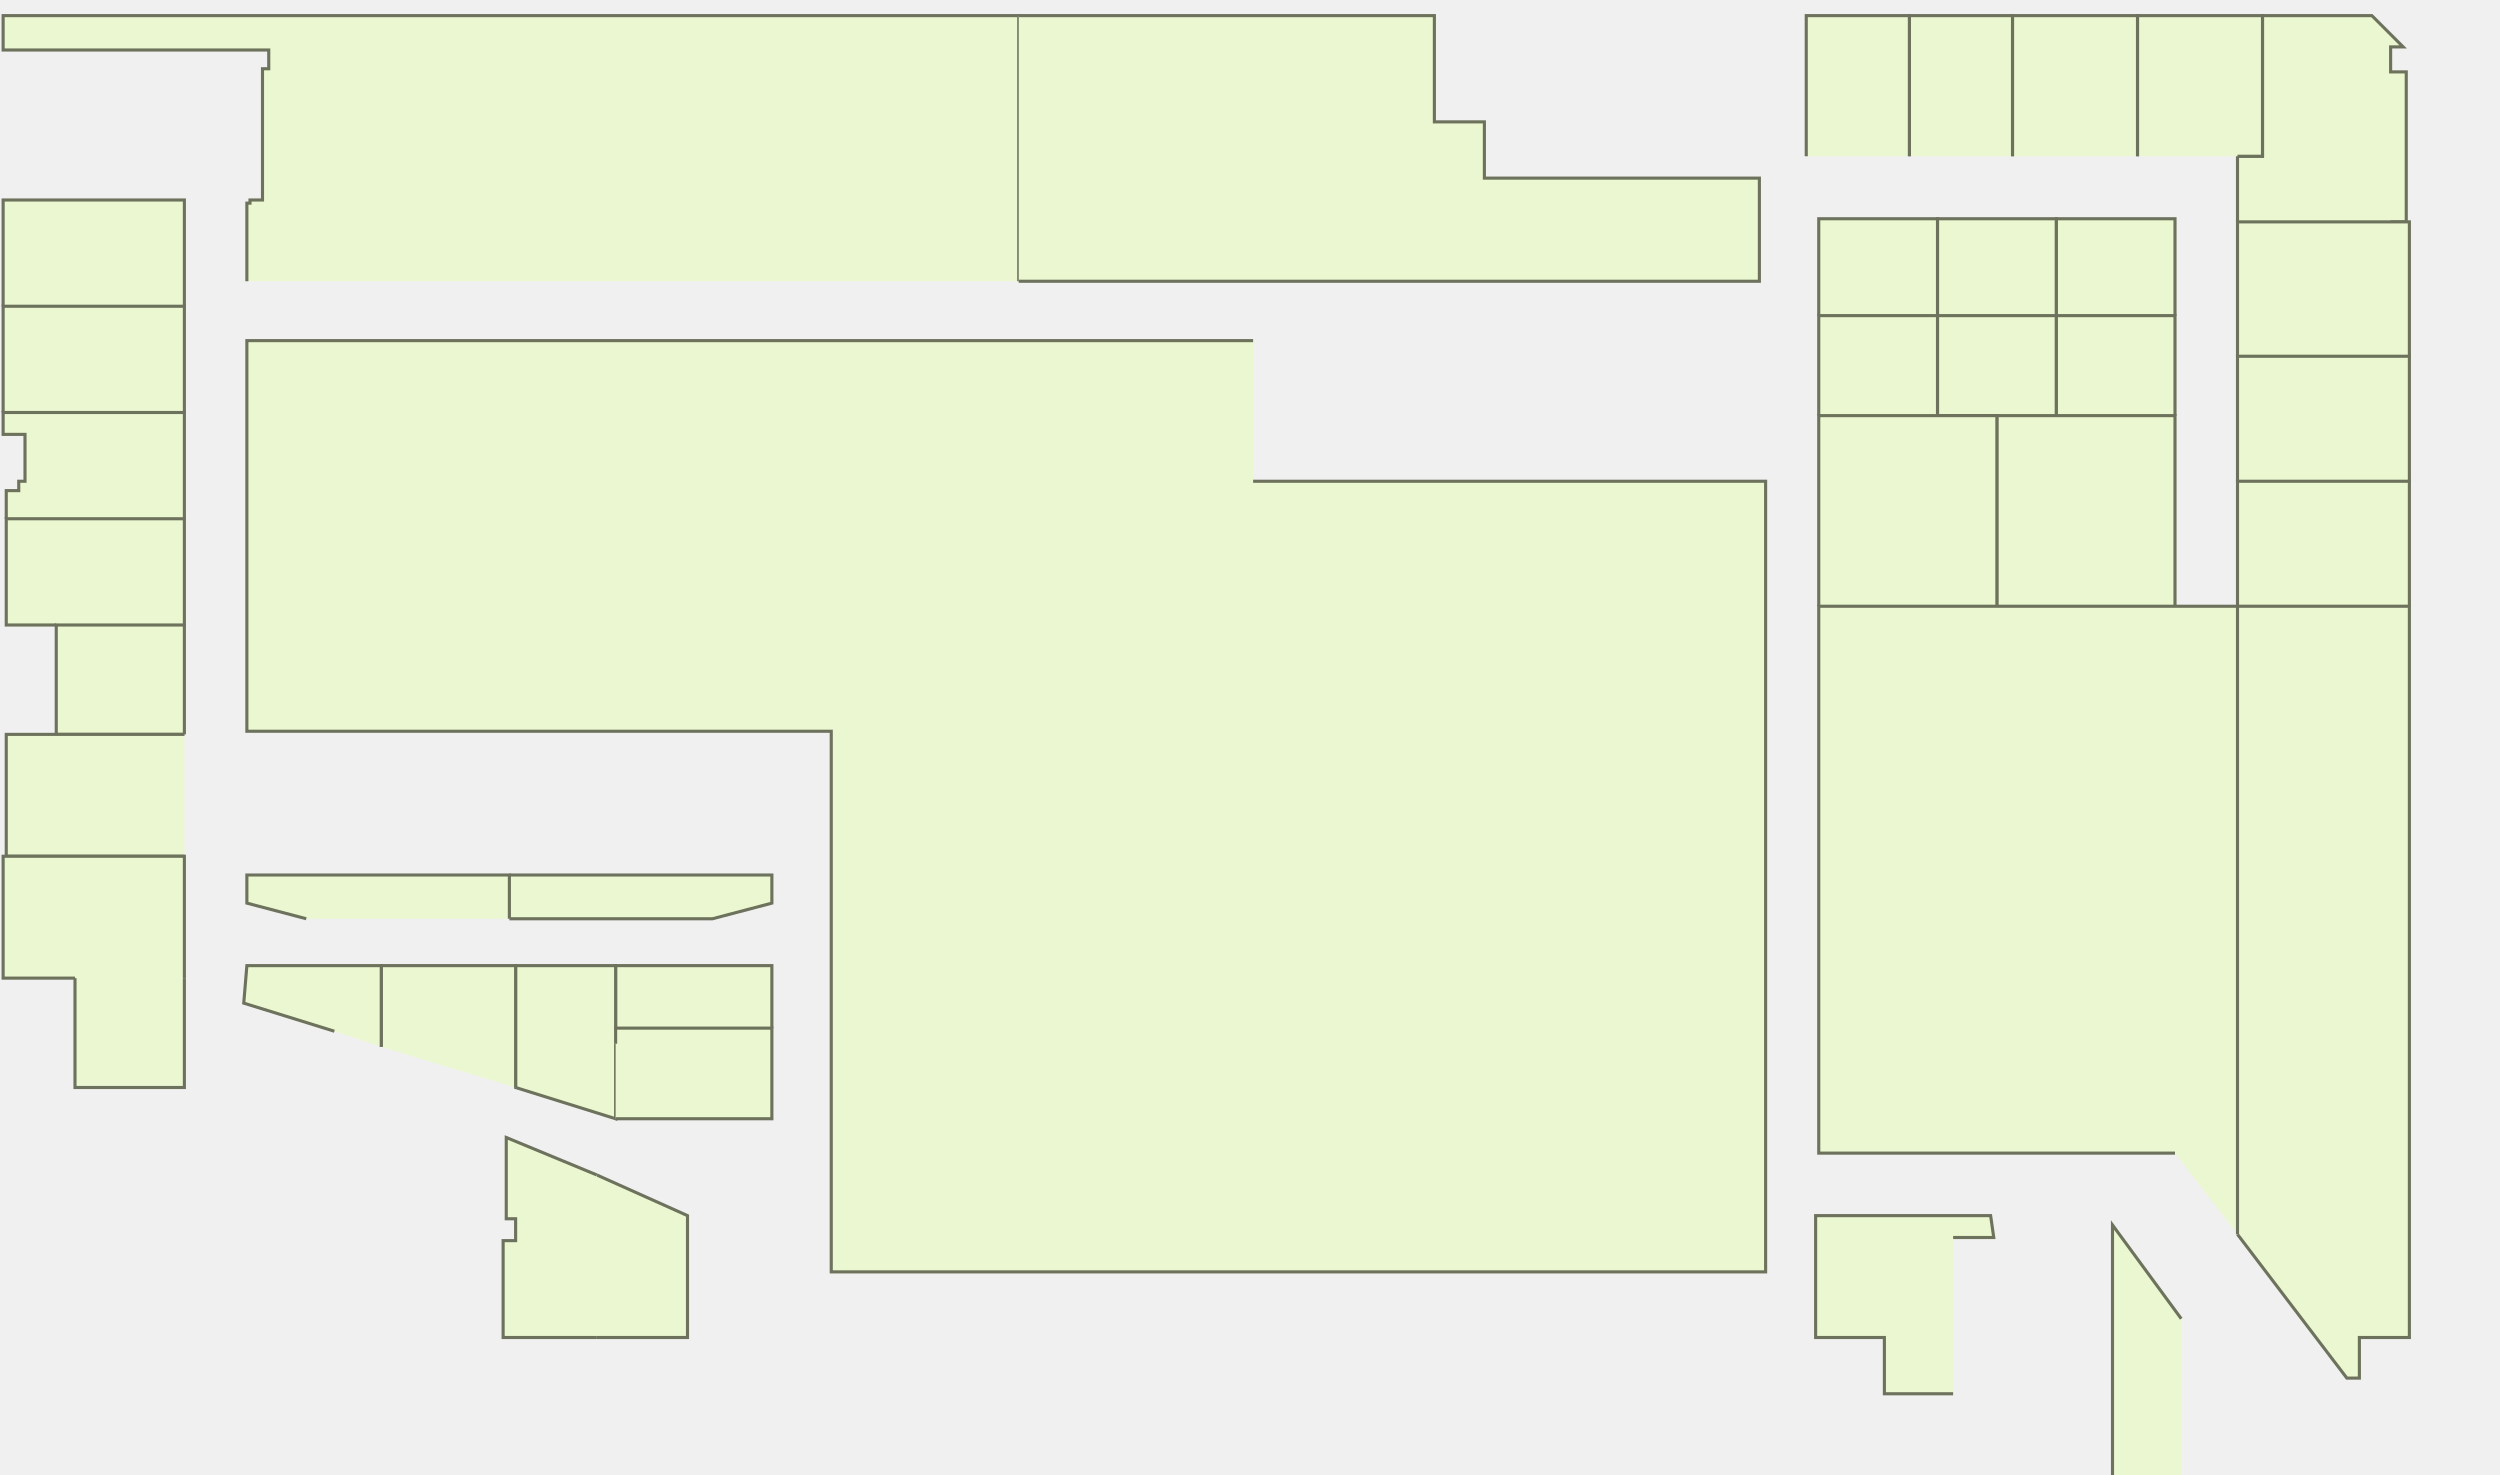
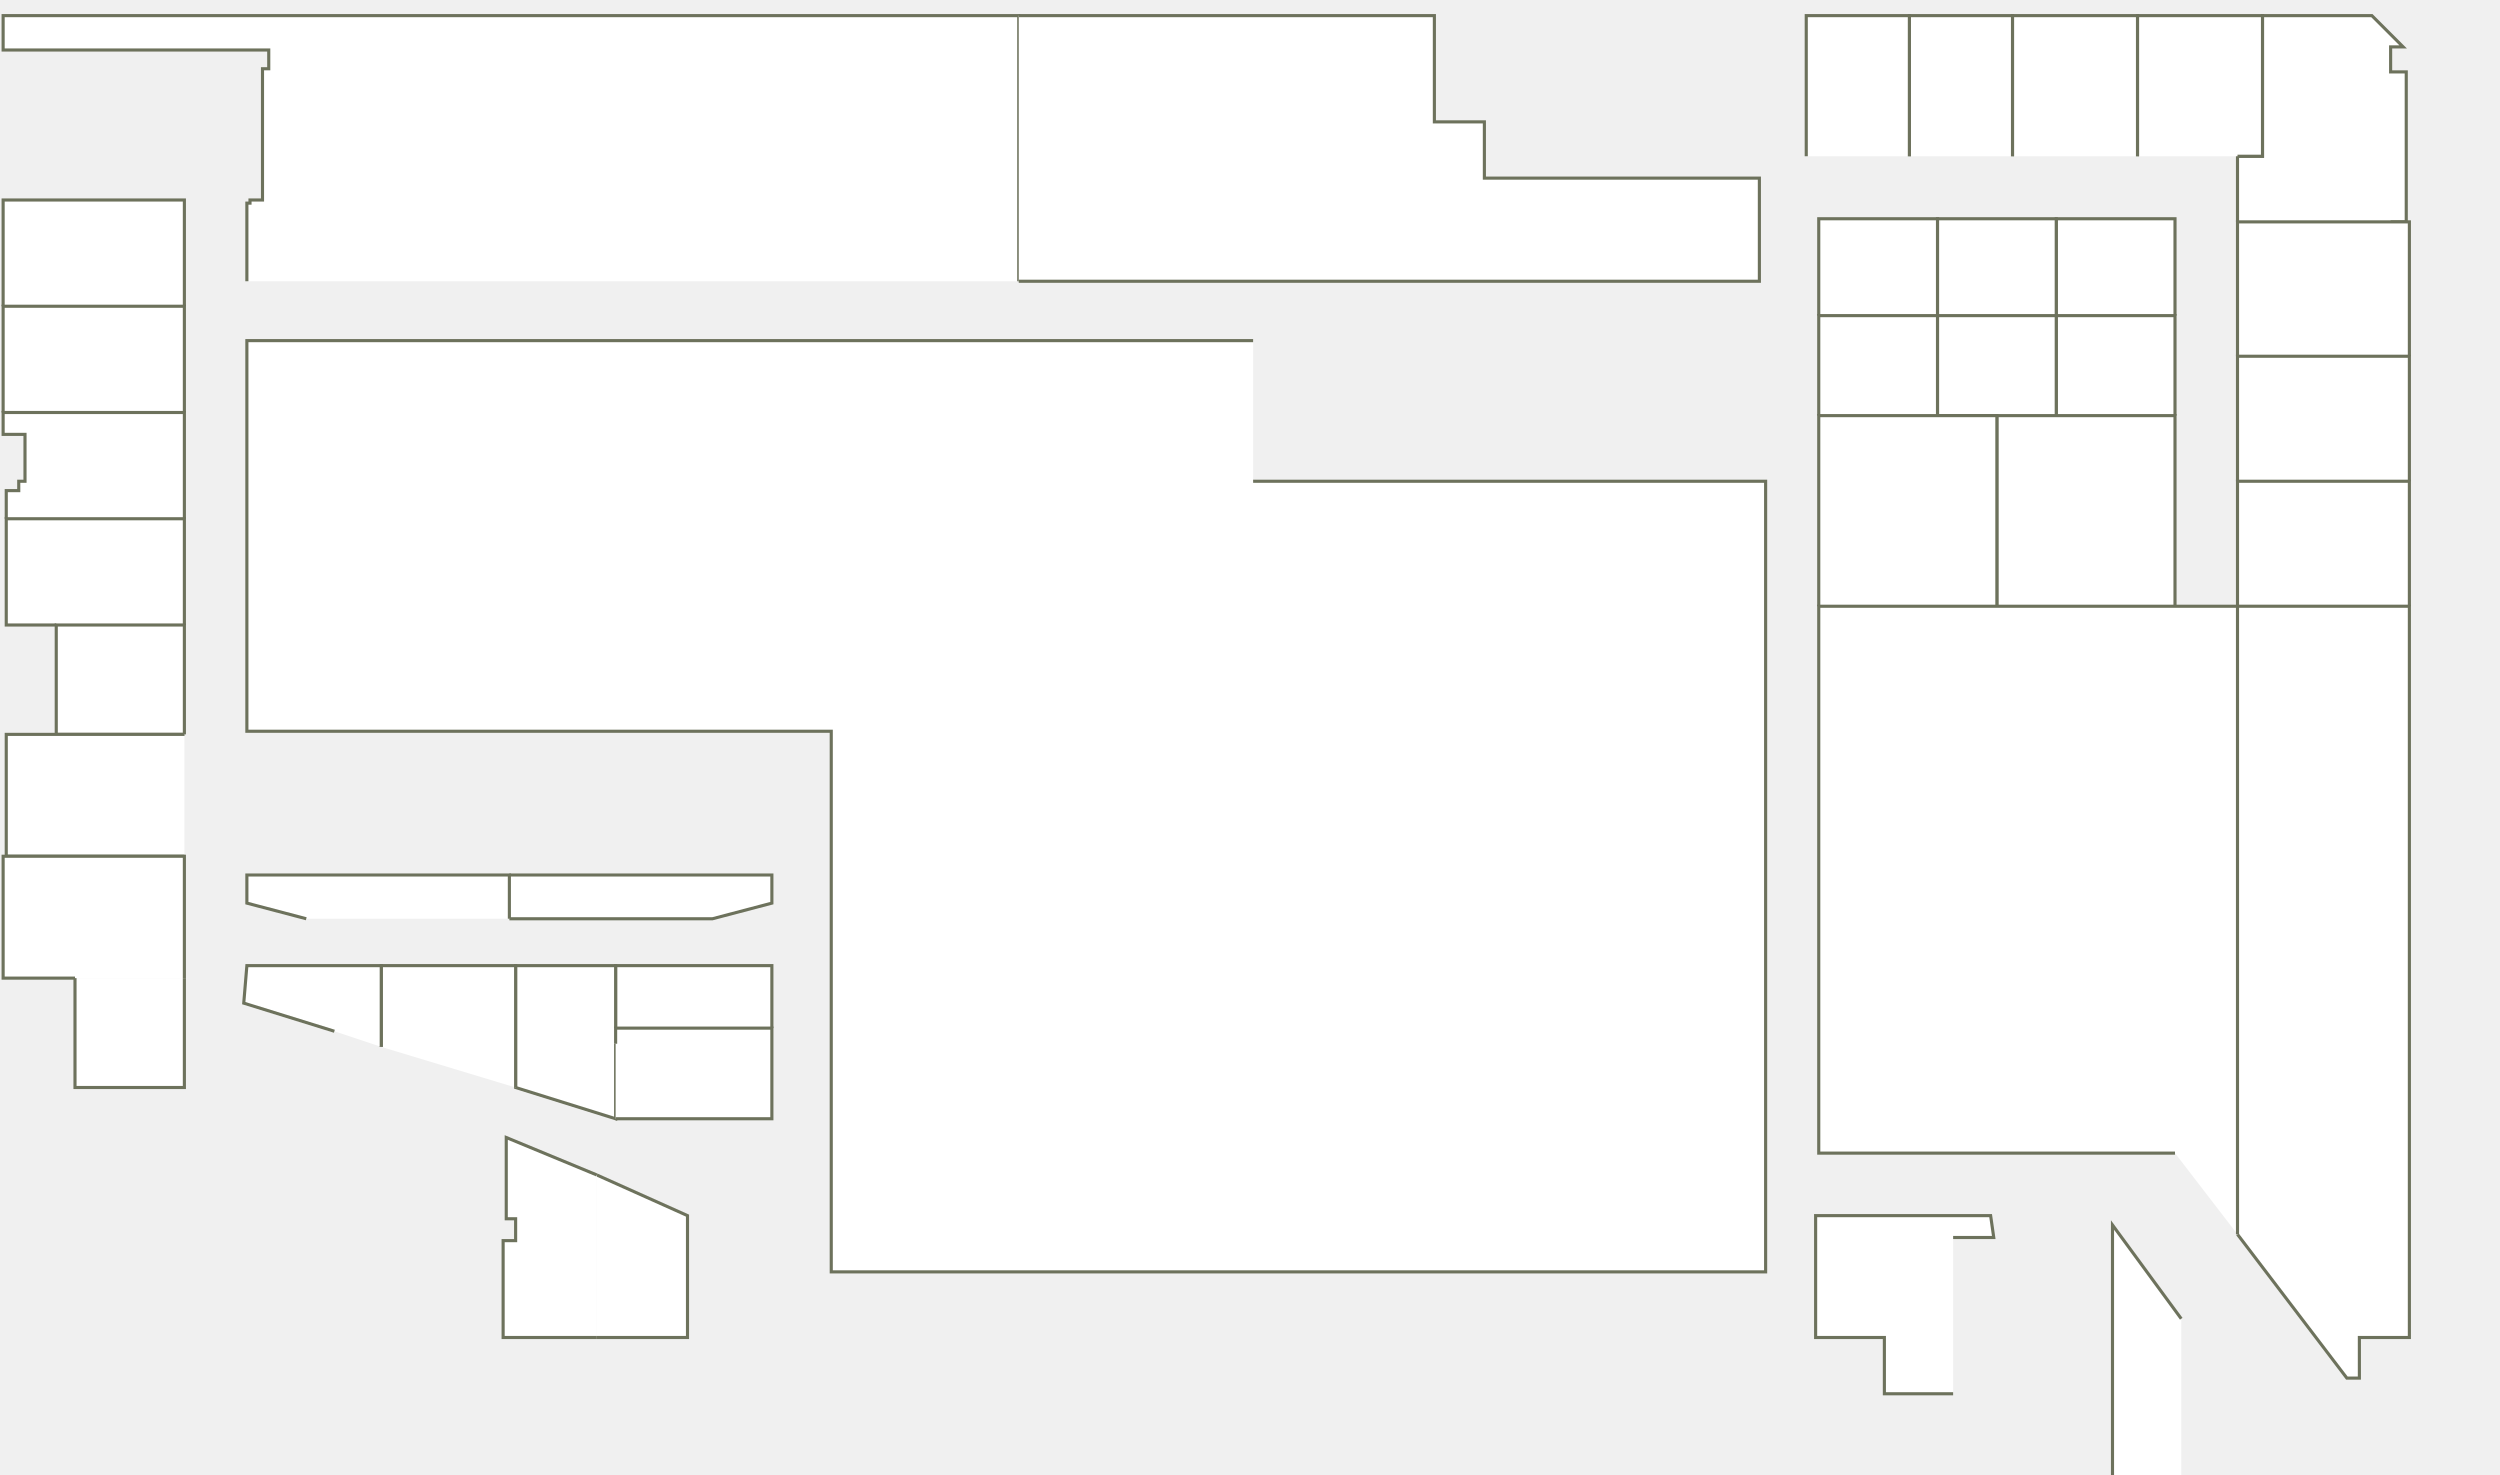
<svg xmlns="http://www.w3.org/2000/svg" baseProfile="full" height="472" version="1.1" width="800">
  <defs />
  <g id="4A01" stroke="red">
-     <polyline fill="#ebf7d1" points="716,71 716,50 724,50 724,5 759,5 769,15 765,15 765,23 770,23 770,71 765,71 765,71" stroke="#6d725c" />
+     <polyline fill="#FFFFFF" points="716,71 716,50 724,50 724,5 759,5 769,15 765,15 765,23 770,23 770,71 765,71 765,71" stroke="#6d725c" />
  </g>
  <g id="4A02" stroke="red">
-     <polyline fill="#ebf7d1" points="716,114 716,71 765,71 771,71 771,114" stroke="#6d725c" />
+     <polyline fill="#FFFFFF" points="716,114 716,71 765,71 771,71 771,114" stroke="#6d725c" />
  </g>
  <g id="4A03" stroke="red">
-     <polyline fill="#ebf7d1" points="684,50 684,5 724,5 724,50 716,50" stroke="#6d725c" />
+     <polyline fill="#FFFFFF" points="684,50 684,5 724,5 724,50 716,50" stroke="#6d725c" />
  </g>
  <g id="4A04" stroke="red">
-     <polyline fill="#ebf7d1" points="658,101 658,70 696,70 696,101" stroke="#6d725c" />
+     <polyline fill="#FFFFFF" points="658,101 658,70 696,70 696,101" stroke="#6d725c" />
  </g>
  <g id="4A05" stroke="red">
-     <polyline fill="#ebf7d1" points="644,50 644,5 684,5 684,50" stroke="#6d725c" />
+     <polyline fill="#FFFFFF" points="644,50 644,5 684,5 684,50" stroke="#6d725c" />
  </g>
  <g id="4A06" stroke="red">
-     <polyline fill="#ebf7d1" points="620,101 620,70 658,70 658,101" stroke="#6d725c" />
+     <polyline fill="#FFFFFF" points="620,101 620,70 658,70 658,101" stroke="#6d725c" />
  </g>
  <g id="4A07" stroke="red">
-     <polyline fill="#ebf7d1" points="611,50 611,5 644,5 644,50" stroke="#6d725c" />
+     <polyline fill="#FFFFFF" points="611,50 611,5 644,5 644,50" stroke="#6d725c" />
  </g>
  <g id="4A08" stroke="red">
-     <polyline fill="#ebf7d1" points="582,101 582,70 620,70 620,101" stroke="#6d725c" />
+     <polyline fill="#FFFFFF" points="582,101 582,70 620,70 620,101" stroke="#6d725c" />
  </g>
  <g id="4A09" stroke="red">
-     <polyline fill="#ebf7d1" points="578,50 578,5 611,5 611,50" stroke="#6d725c" />
+     <polyline fill="#FFFFFF" points="578,50 578,5 611,5 611,50" stroke="#6d725c" />
  </g>
  <g id="4A11" stroke="red">
-     <polyline fill="#ebf7d1" points="79,90 79,70 79,65 80,65 80,64 84,64 84,22 86,22 86,16 1,16 1,5 326,5 326,90" stroke="#6d725c" />
+     <polyline fill="#FFFFFF" points="79,90 79,70 79,65 80,65 80,64 84,64 84,22 86,22 86,16 1,16 1,5 326,5 326,90" stroke="#6d725c" />
  </g>
  <g id="4A30" stroke="red">
-     <polyline fill="#ebf7d1" points="1,98 1,64 59,64 59,98" stroke="#6d725c" />
+     <polyline fill="#FFFFFF" points="1,98 1,64 59,64 59,98" stroke="#6d725c" />
  </g>
  <g id="4B01" stroke="red">
-     <polyline fill="#ebf7d1" points="716,154 716,114 771,114 771,154" stroke="#6d725c" />
+     <polyline fill="#FFFFFF" points="716,154 716,114 771,114 771,154" stroke="#6d725c" />
  </g>
  <g id="4B02" stroke="red">
-     <polyline fill="#ebf7d1" points="716,194 716,194 716,154 771,154 771,194" stroke="#6d725c" />
+     <polyline fill="#FFFFFF" points="716,194 716,194 716,154 771,154 771,194" stroke="#6d725c" />
  </g>
  <g id="4B03" stroke="red">
-     <polyline fill="#ebf7d1" points="658,133 658,101 696,101 696,133" stroke="#6d725c" />
+     <polyline fill="#FFFFFF" points="658,133 658,101 696,101 696,133" stroke="#6d725c" />
  </g>
  <g id="4B05" stroke="red">
-     <polyline fill="#ebf7d1" points="639,133 620,133 620,101 658,101 658,133" stroke="#6d725c" />
+     <polyline fill="#FFFFFF" points="639,133 620,133 620,101 658,101 658,133" stroke="#6d725c" />
  </g>
  <g id="4B06" stroke="red">
-     <polyline fill="#ebf7d1" points="639,194 639,133 658,133 696,133 696,194" stroke="#6d725c" />
+     <polyline fill="#FFFFFF" points="639,194 639,133 658,133 696,133 696,194" stroke="#6d725c" />
  </g>
  <g id="4B07" stroke="red">
-     <polyline fill="#ebf7d1" points="582,133 582,101 620,101 620,133" stroke="#6d725c" />
+     <polyline fill="#FFFFFF" points="582,133 582,101 620,101 620,133" stroke="#6d725c" />
  </g>
  <g id="4B08" stroke="red">
-     <polyline fill="#ebf7d1" points="582,194 582,133 620,133 639,133 639,194" stroke="#6d725c" />
+     <polyline fill="#FFFFFF" points="582,194 582,133 620,133 639,133 639,194" stroke="#6d725c" />
  </g>
  <g id="4B29" stroke="red">
-     <polyline fill="#ebf7d1" points="1,132 1,98 59,98 59,132" stroke="#6d725c" />
+     <polyline fill="#FFFFFF" points="1,132 1,98 59,98 59,132" stroke="#6d725c" />
  </g>
  <g id="4B30" stroke="red">
-     <polyline fill="#ebf7d1" points="2,166 2,157 6,157 6,154 8,154 8,139 1,139 1,132 59,132 59,166" stroke="#6d725c" />
+     <polyline fill="#FFFFFF" points="2,166 2,157 6,157 6,154 8,154 8,139 1,139 1,132 59,132 59,166" stroke="#6d725c" />
  </g>
  <g id="4C33" stroke="red">
-     <polyline fill="#ebf7d1" points="18,200 18,200 2,200 2,166 59,166 59,200" stroke="#6d725c" />
+     <polyline fill="#FFFFFF" points="18,200 18,200 2,200 2,166 59,166 59,200" stroke="#6d725c" />
  </g>
  <g id="4C34" stroke="red">
-     <polyline fill="#ebf7d1" points="59,235 18,235 18,200 59,200 59,235 59,235" stroke="#6d725c" />
+     <polyline fill="#FFFFFF" points="59,235 18,235 18,200 59,200 59,235 59,235" stroke="#6d725c" />
  </g>
  <g id="4C36" stroke="red">
-     <polyline fill="#ebf7d1" points="59,274 2,274 2,235 18,235 18,235 59,235" stroke="#6d725c" />
+     <polyline fill="#FFFFFF" points="59,274 2,274 2,235 18,235 18,235 59,235" stroke="#6d725c" />
  </g>
  <g id="4D23" stroke="red">
-     <polyline fill="#ebf7d1" points="163,280 247,280 247,289 228,294 163,294" stroke="#6d725c" />
+     <polyline fill="#FFFFFF" points="163,280 247,280 247,289 228,294 163,294" stroke="#6d725c" />
  </g>
  <g id="4D24" stroke="red">
-     <polyline fill="#ebf7d1" points="197,329 197,309 247,309 247,329 247,329" stroke="#6d725c" />
+     <polyline fill="#FFFFFF" points="197,329 197,309 247,309 247,329 247,329" stroke="#6d725c" />
  </g>
  <g id="4D26" stroke="red">
-     <polyline fill="#ebf7d1" points="197,334 197,358 165,348 165,309 197,309 197,329" stroke="#6d725c" />
+     <polyline fill="#FFFFFF" points="197,334 197,358 165,348 165,309 197,309 197,329" stroke="#6d725c" />
  </g>
  <g id="4D28" stroke="red">
-     <polyline fill="#ebf7d1" points="122,335 122,309 165,309 165,348" stroke="#6d725c" />
+     <polyline fill="#FFFFFF" points="122,335 122,309 165,309 165,348" stroke="#6d725c" />
  </g>
  <g id="4D29" stroke="red">
-     <polyline fill="#ebf7d1" points="98,294 79,289 79,280 163,280 163,294" stroke="#6d725c" />
+     <polyline fill="#FFFFFF" points="98,294 79,289 79,280 163,280 163,294" stroke="#6d725c" />
  </g>
  <g id="4D30" stroke="red">
-     <polyline fill="#ebf7d1" points="107,330 78,321 79,309 122,309 122,335" stroke="#6d725c" />
+     <polyline fill="#FFFFFF" points="107,330 78,321 79,309 122,309 122,335" stroke="#6d725c" />
  </g>
  <g id="4D31" stroke="red">
-     <polyline fill="#ebf7d1" points="24,313 1,313 1,274 2,274 59,274 59,274 59,313" stroke="#6d725c" />
+     <polyline fill="#FFFFFF" points="24,313 1,313 1,274 2,274 59,274 59,274 59,313" stroke="#6d725c" />
  </g>
  <g id="4D32" stroke="red">
-     <polyline fill="#ebf7d1" points="59,313 59,348 24,348 24,313" stroke="#6d725c" />
+     <polyline fill="#FFFFFF" points="59,313 59,348 24,348 24,313" stroke="#6d725c" />
  </g>
  <g id="4E23" stroke="red">
-     <polyline fill="#ebf7d1" points="197,334 197,329 197,329 247,329 247,358 224,358 197,358" stroke="#6d725c" />
+     <polyline fill="#FFFFFF" points="197,334 197,329 197,329 247,329 247,358 224,358 197,358" stroke="#6d725c" />
  </g>
  <g id="4E26" stroke="red">
-     <polyline fill="#ebf7d1" points="191,376 220,389 220,428 191,428" stroke="#6d725c" />
+     <polyline fill="#FFFFFF" points="191,376 220,389 220,428 191,428" stroke="#6d725c" />
  </g>
  <g id="4E28" stroke="red">
-     <polyline fill="#ebf7d1" points="191,428 161,428 161,397 165,397 165,390 162,390 162,364 191,376" stroke="#6d725c" />
+     <polyline fill="#FFFFFF" points="191,428 161,428 161,397 165,397 165,390 162,390 162,364 191,376" stroke="#6d725c" />
  </g>
  <g id="4Y01" stroke="red">
-     <polyline fill="#ebf7d1" points="716,194 771,194 771,428 755,428 755,441 751,441 716,395" stroke="#6d725c" />
+     <polyline fill="#FFFFFF" points="716,194 771,194 771,428 755,428 755,441 751,441 716,395" stroke="#6d725c" />
  </g>
  <g id="4Y02" stroke="red">
-     <polyline fill="#ebf7d1" points="696,369 582,369 582,194 639,194 696,194 716,194 716,395" stroke="#6d725c" />
+     <polyline fill="#FFFFFF" points="696,369 582,369 582,194 639,194 696,194 716,194 716,395" stroke="#6d725c" />
  </g>
  <g id="4Y03" stroke="red">
-     <polyline fill="#ebf7d1" points="698,475 676,475 676,392 698,422" stroke="#6d725c" />
+     <polyline fill="#FFFFFF" points="698,475 676,475 676,392 698,422" stroke="#6d725c" />
  </g>
  <g id="4Y04" stroke="red">
-     <polyline fill="#ebf7d1" points="625,446 603,446 603,428 581,428 581,389 637,389 638,396 625,396" stroke="#6d725c" />
+     <polyline fill="#FFFFFF" points="625,446 603,446 603,428 581,428 581,389 637,389 638,396 625,396" stroke="#6d725c" />
  </g>
  <g id="4Y05" stroke="red">
-     <polyline fill="#ebf7d1" points="326,5 459,5 459,18 459,39 475,39 475,57 563,57 563,90 326,90" stroke="#6d725c" />
+     <polyline fill="#FFFFFF" points="326,5 459,5 459,18 459,39 475,39 475,57 563,57 563,90 326,90" stroke="#6d725c" />
  </g>
  <g id="4Y06" stroke="red">
-     <polyline fill="#ebf7d1" points="401,154 565,154 565,407 266,407 266,234 87,234 79,234 79,109 401,109" stroke="#6d725c" />
+     <polyline fill="#FFFFFF" points="401,154 565,154 565,407 266,407 266,234 87,234 79,234 79,109 401,109" stroke="#6d725c" />
  </g>
</svg>
